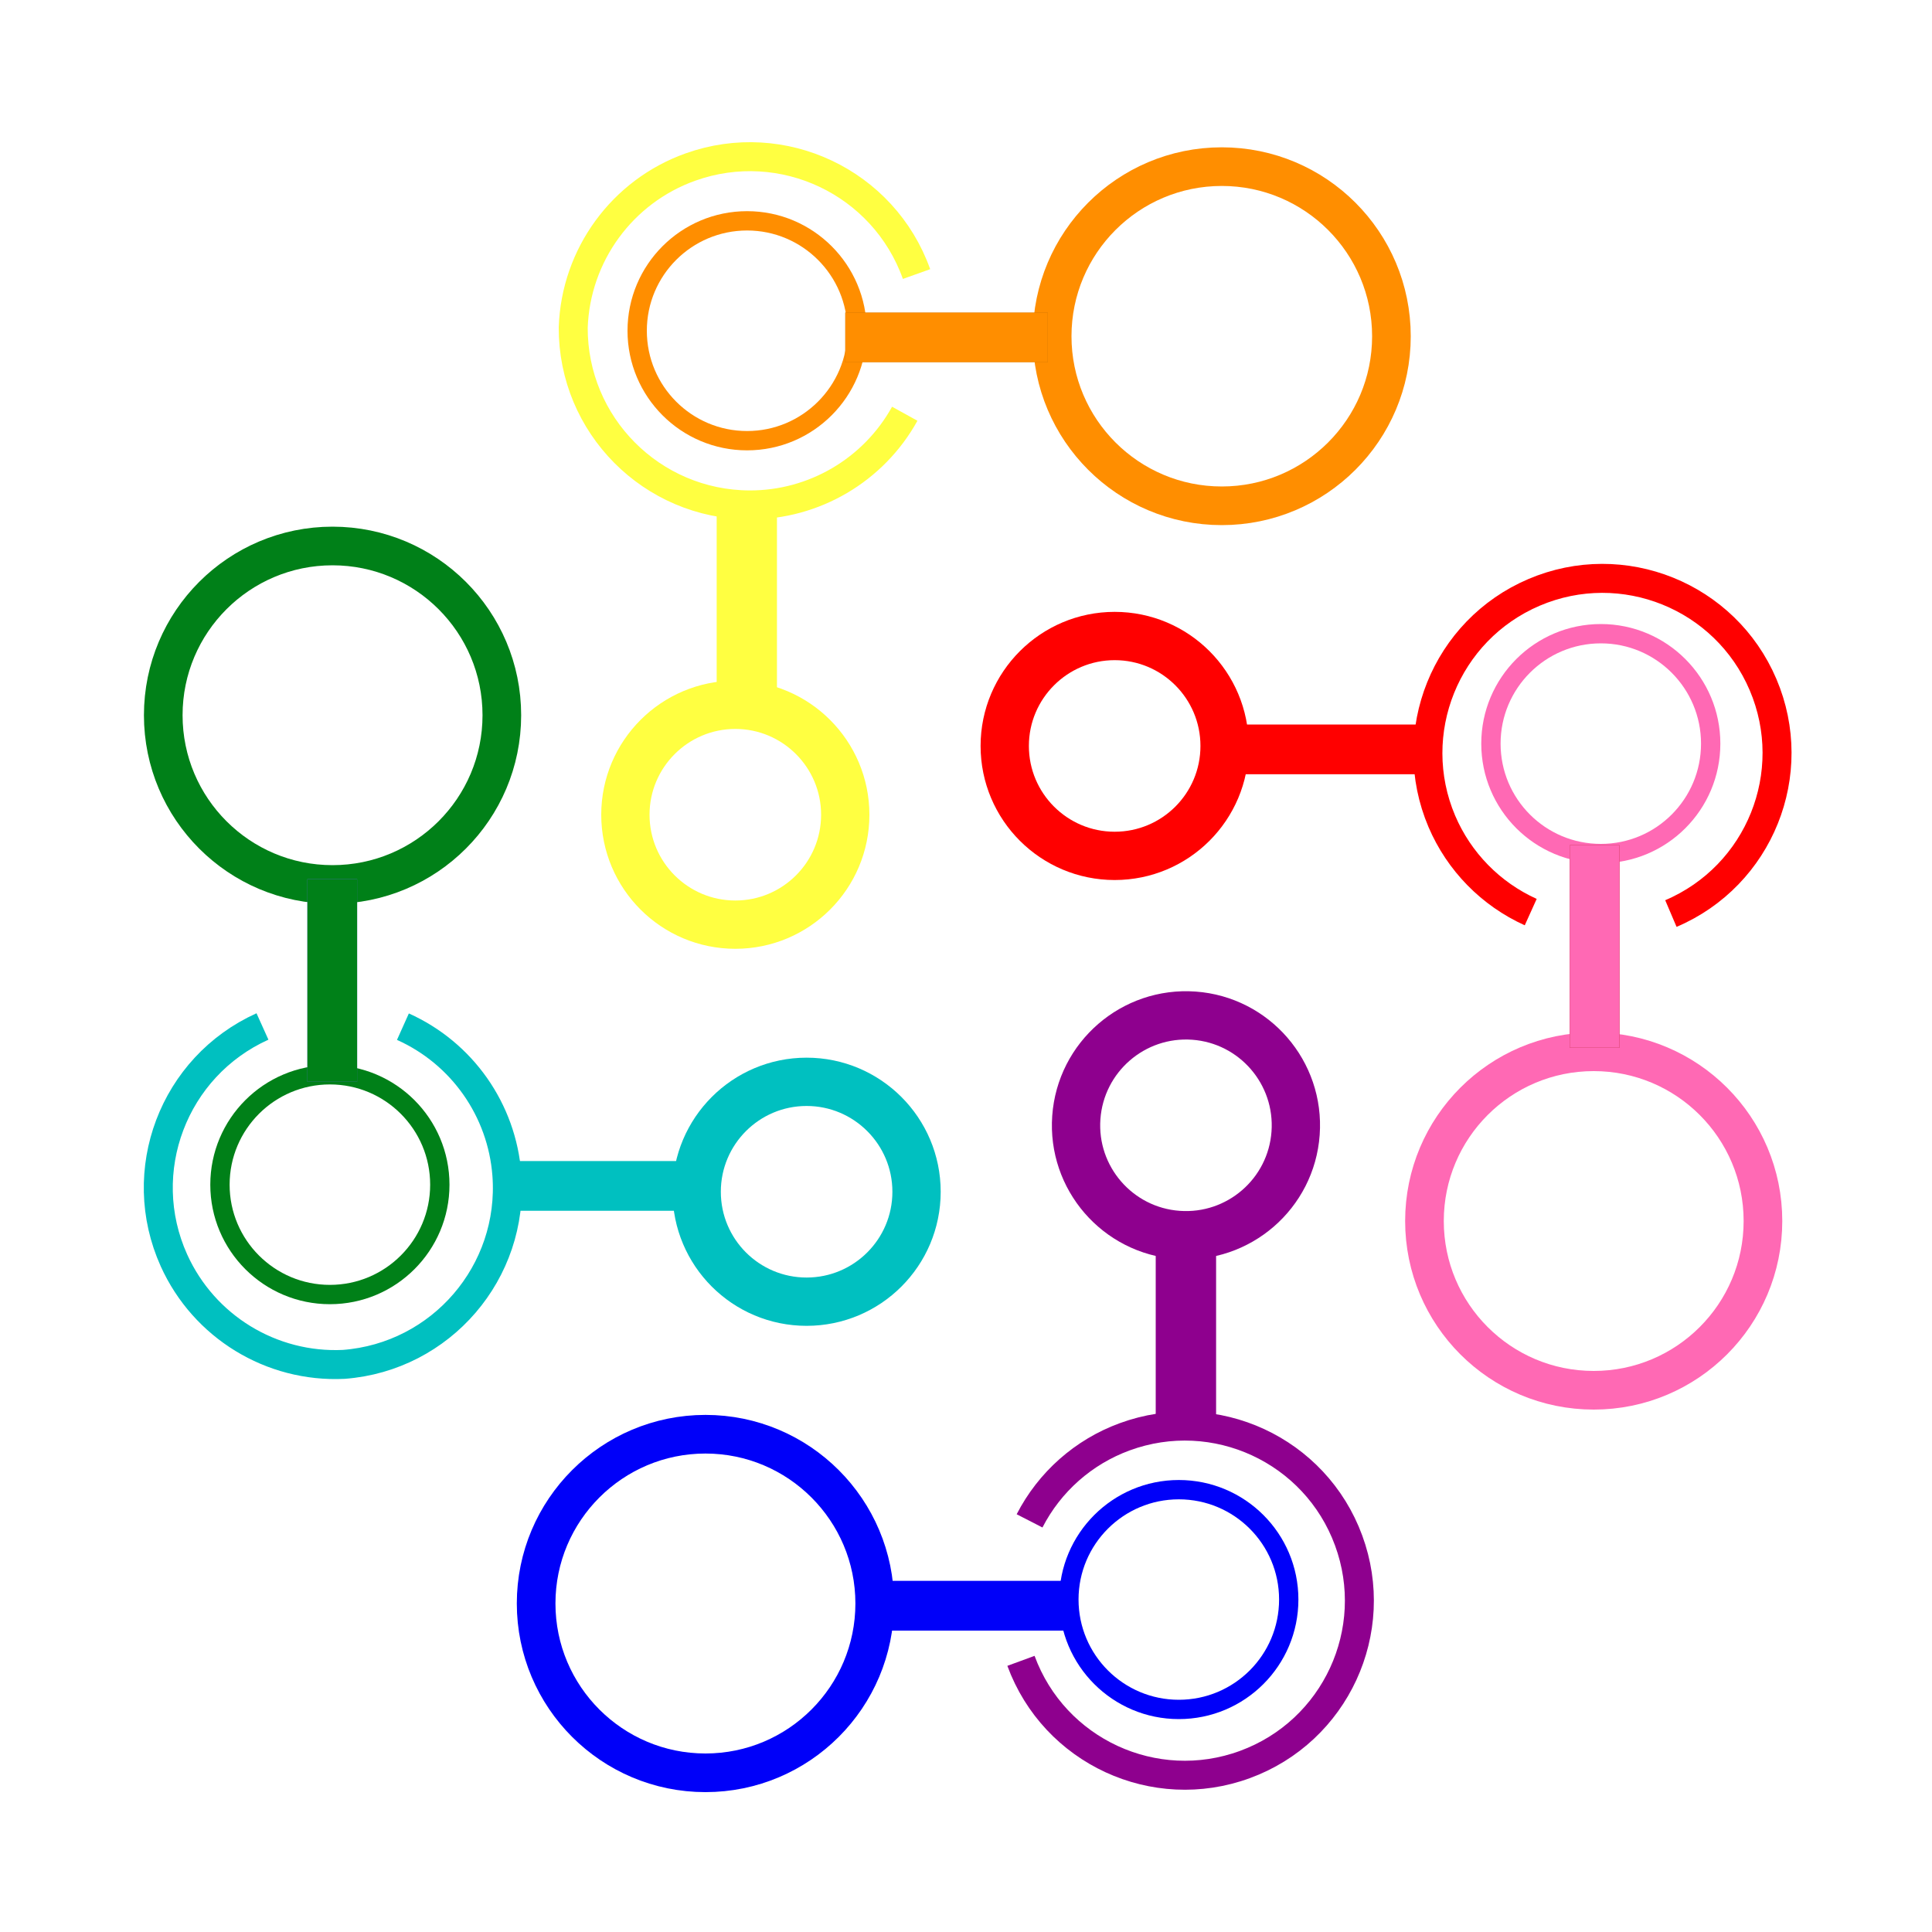
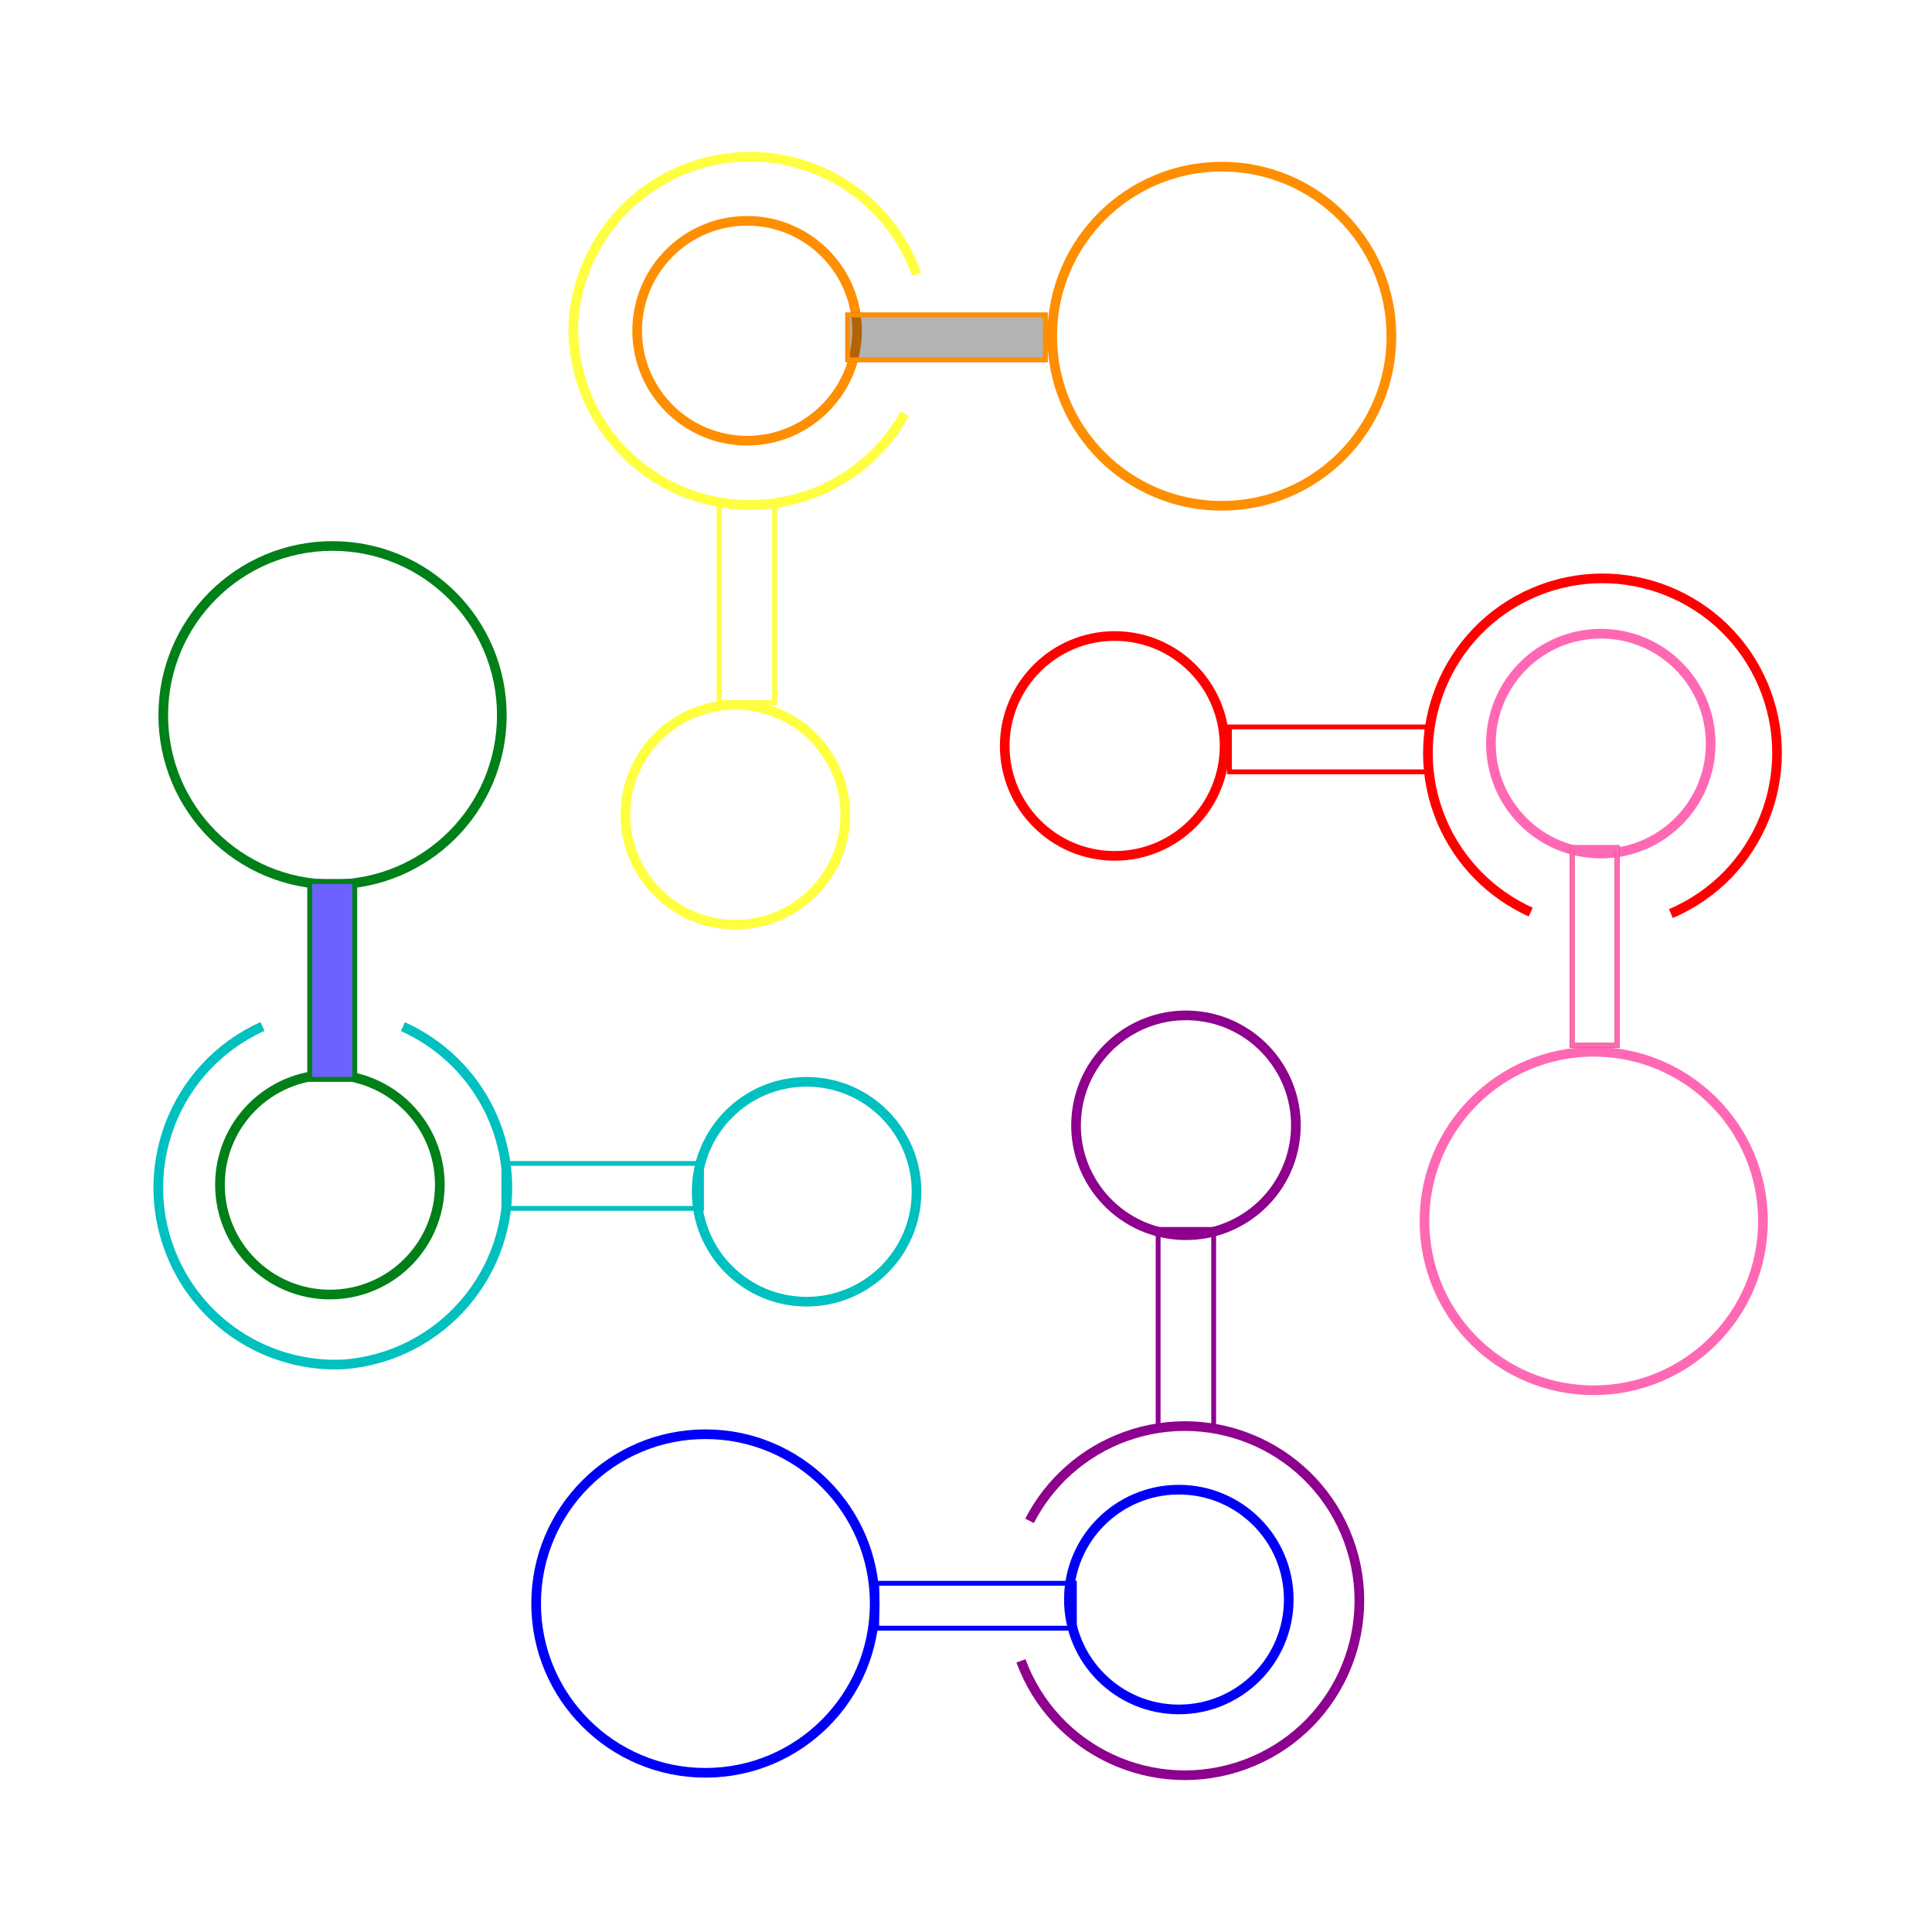
<svg xmlns="http://www.w3.org/2000/svg" xmlns:xlink="http://www.w3.org/1999/xlink" version="1.1" preserveAspectRatio="xMidYMid meet" viewBox="0 0 200 200" width="200" height="200">
  <defs>
    <path d="M108.92 34.81C108.92 44.5 116.78 52.36 126.48 52.36C136.18 52.36 144.04 44.5 144.04 34.81C144.04 25.11 136.18 17.25 126.48 17.25C116.78 17.25 108.92 25.11 108.92 34.81Z" id="d4SFZa8sz" />
    <path d="M108.92 34.81C108.92 44.5 116.78 52.36 126.48 52.36C136.18 52.36 144.04 44.5 144.04 34.81C144.04 25.11 136.18 17.25 126.48 17.25C116.78 17.25 108.92 25.11 108.92 34.81Z" id="h7S4eSdh0" />
    <path d="M147.46 126.4C147.46 136.08 155.3 143.92 164.98 143.92C174.66 143.92 182.5 136.08 182.5 126.4C182.5 116.72 174.66 108.88 164.98 108.88C155.3 108.88 147.46 116.72 147.46 126.4Z" id="eV6SlkTFH" />
    <path d="M147.46 126.4C147.46 136.08 155.3 143.92 164.98 143.92C174.66 143.92 182.5 136.08 182.5 126.4C182.5 116.72 174.66 108.88 164.98 108.88C155.3 108.88 147.46 116.72 147.46 126.4Z" id="aAh0Xcm8P" />
    <path d="M55.5 165.99C55.5 175.67 63.35 183.52 73.03 183.52C82.7 183.52 90.55 175.67 90.55 165.99C90.55 156.32 82.7 148.47 73.03 148.47C63.35 148.47 55.5 156.32 55.5 165.99Z" id="e7te4UsKr" />
    <path d="M55.5 165.99C55.5 175.67 63.35 183.52 73.03 183.52C82.7 183.52 90.55 175.67 90.55 165.99C90.55 156.32 82.7 148.47 73.03 148.47C63.35 148.47 55.5 156.32 55.5 165.99Z" id="biP2K286x" />
    <path d="M16.9 74.04C16.9 83.72 24.75 91.56 34.42 91.56C44.1 91.56 51.95 83.72 51.95 74.04C51.95 64.36 44.1 56.52 34.42 56.52C24.75 56.52 16.9 64.36 16.9 74.04Z" id="l1anpw4O8a" />
    <path d="M16.9 74.04C16.9 83.72 24.75 91.56 34.42 91.56C44.1 91.56 51.95 83.72 51.95 74.04C51.95 64.36 44.1 56.52 34.42 56.52C24.75 56.52 16.9 64.36 16.9 74.04Z" id="a1pzP0j3iC" />
    <path d="M27.17 106.26C17.95 110.42 13.85 121.26 18.01 130.48C21.11 137.33 28.08 141.6 35.59 141.24C45.67 140.47 53.23 131.68 52.47 121.6C51.96 114.91 47.84 109.03 41.71 106.28" id="eJD0nV1bt" />
    <path d="M27.17 106.26C17.95 110.42 13.85 121.26 18.01 130.48C21.11 137.33 28.08 141.6 35.59 141.24C45.67 140.47 53.23 131.68 52.47 121.6C51.96 114.91 47.84 109.03 41.71 106.28" id="c1k02uZ8e5" />
    <path d="M104.01 77.22C104.01 83.51 109.11 88.6 115.39 88.6C121.68 88.6 126.77 83.51 126.77 77.22C126.77 70.94 121.68 65.84 115.39 65.84C109.11 65.84 104.01 70.94 104.01 77.22Z" id="d28GlMbUdR" />
    <path d="M104.01 77.22C104.01 83.51 109.11 88.6 115.39 88.6C121.68 88.6 126.77 83.51 126.77 77.22C126.77 70.94 121.68 65.84 115.39 65.84C109.11 65.84 104.01 70.94 104.01 77.22Z" id="k940X7QDM" />
    <path d="M65.24 84.34C65.24 90.63 70.34 95.72 76.62 95.72C82.9 95.72 88 90.63 88 84.34C88 78.06 82.9 72.96 76.62 72.96C70.34 72.96 65.24 78.06 65.24 84.34Z" id="bcsoHH9kK" />
    <path d="M64.74 84.34C64.74 90.63 69.84 95.72 76.12 95.72C82.4 95.72 87.5 90.63 87.5 84.34C87.5 78.06 82.4 72.96 76.12 72.96C69.84 72.96 64.74 78.06 64.74 84.34Z" id="ccMJtANT8" />
    <path d="M111.42 115.68C110.97 121.94 115.68 127.39 121.95 127.84C128.22 128.29 133.67 123.58 134.12 117.31C134.57 111.04 129.85 105.59 123.59 105.14C117.32 104.69 111.87 109.41 111.42 115.68Z" id="a169bRBBbz" />
    <path d="M105.69 171.93C109.13 181.3 119.52 186.1 128.88 182.66C138.25 179.22 143.05 168.83 139.61 159.47C136.17 150.1 125.79 145.3 116.42 148.74C112.16 150.3 108.65 153.41 106.58 157.44" id="eq14vxZSZ" />
    <path d="M154.34 76.98C154.34 83.27 159.43 88.36 165.72 88.36C172 88.36 177.09 83.27 177.09 76.98C177.09 70.7 172 65.6 165.72 65.6C159.43 65.6 154.34 70.7 154.34 76.98Z" id="b5KmNijRBR" />
    <path d="M110.65 165.58C110.65 171.87 115.75 176.96 122.03 176.96C128.32 176.96 133.41 171.87 133.41 165.58C133.41 159.3 128.32 154.21 122.03 154.21C115.75 154.21 110.65 159.3 110.65 165.58Z" id="d7KGXebaGS" />
    <path d="M154.34 76.98C154.34 83.27 159.43 88.36 165.72 88.36C172 88.36 177.09 83.27 177.09 76.98C177.09 70.7 172 65.6 165.72 65.6C159.43 65.6 154.34 70.7 154.34 76.98Z" id="aGPkqwcfK" />
    <path d="M111.47 163.65C111.47 166.74 111.47 168.45 111.47 168.8C111.47 168.8 111.47 168.8 111.47 168.8C98.9 168.8 91.91 168.8 90.51 168.8C90.51 168.8 90.51 168.8 90.51 168.8C90.51 165.71 90.51 163.99 90.51 163.65C90.51 163.65 90.51 163.65 90.51 163.65C103.09 163.65 110.08 163.65 111.47 163.65C111.47 163.65 111.47 163.65 111.47 163.65Z" id="c1iDFMIXl" />
    <clipPath id="clipb44n7PySox">
      <use xlink:href="#c1iDFMIXl" opacity="1" />
    </clipPath>
    <path d="M172.97 94.57C182.15 90.66 186.42 80.05 182.51 70.87C178.6 61.69 167.99 57.41 158.81 61.32C149.63 65.23 145.36 75.85 149.26 85.03C151.04 89.2 154.32 92.55 158.46 94.42" id="a27eamQ8gg" />
    <path d="M22.77 122.64C22.77 128.92 27.87 134.01 34.15 134.01C40.43 134.01 45.53 128.92 45.53 122.64C45.53 116.35 40.43 111.26 34.15 111.26C27.87 111.26 22.77 116.35 22.77 122.64Z" id="av9V21YeG" />
    <path d="M22.77 122.64C22.77 128.92 27.87 134.01 34.15 134.01C40.43 134.01 45.53 128.92 45.53 122.64C45.53 116.35 40.43 111.26 34.15 111.26C27.87 111.26 22.77 116.35 22.77 122.64Z" id="c1vfexG4fq" />
    <path d="M65.96 34.24C65.96 40.52 71.05 45.62 77.34 45.62C83.62 45.62 88.72 40.52 88.72 34.24C88.72 27.96 83.62 22.86 77.34 22.86C71.05 22.86 65.96 27.96 65.96 34.24Z" id="e1x8hwZvO3" />
    <path d="M94.88 28.37C91.48 18.85 81 13.89 71.48 17.29C64.41 19.81 59.6 26.4 59.34 33.9C59.3 44.01 67.47 52.23 77.59 52.27C84.26 52.29 90.43 48.67 93.66 42.83" id="i4Z5w5iaAS" />
    <path d="M65.96 34.24C65.96 40.52 71.05 45.62 77.34 45.62C83.62 45.62 88.72 40.52 88.72 34.24C88.72 27.96 83.62 22.86 77.34 22.86C71.05 22.86 65.96 27.96 65.96 34.24Z" id="bUpidOOUp" />
    <path d="M42.26 102.43C42.26 105.96 42.26 107.92 42.26 108.31C42.26 108.31 42.26 108.31 42.26 108.31C33.58 108.31 28.75 108.31 27.78 108.31C27.78 108.31 27.78 108.31 27.78 108.31C27.78 104.78 27.78 102.82 27.78 102.43C27.78 102.43 27.78 102.43 27.78 102.43C36.47 102.43 41.3 102.43 42.26 102.43C42.26 102.43 42.26 102.43 42.26 102.43Z" id="jsmqk6WXR" />
    <path d="M42.26 102.43C42.26 105.96 42.26 107.92 42.26 108.31C42.26 108.31 42.26 108.31 42.26 108.31C33.58 108.31 28.75 108.31 27.78 108.31C27.78 108.31 27.78 108.31 27.78 108.31C27.78 104.78 27.78 102.82 27.78 102.43C27.78 102.43 27.78 102.43 27.78 102.43C36.47 102.43 41.3 102.43 42.26 102.43C42.26 102.43 42.26 102.43 42.26 102.43Z" id="cgtP2efUF" />
    <path d="M108.46 32.35C108.46 35.44 108.46 37.16 108.46 37.5C108.46 37.5 108.46 37.5 108.46 37.5C95.88 37.5 88.89 37.5 87.5 37.5C87.5 37.5 87.5 37.5 87.5 37.5C87.5 34.41 87.5 32.7 87.5 32.35C87.5 32.35 87.5 32.35 87.5 32.35C100.07 32.35 107.06 32.35 108.46 32.35C108.46 32.35 108.46 32.35 108.46 32.35Z" id="e8VTTboCu" />
    <clipPath id="clipcc0zTR4Ft">
      <use xlink:href="#e8VTTboCu" opacity="1" />
    </clipPath>
    <path d="M111.42 115.68C110.97 121.94 115.68 127.39 121.95 127.84C128.22 128.29 133.67 123.58 134.12 117.31C134.57 111.04 129.85 105.59 123.59 105.14C117.32 104.69 111.87 109.41 111.42 115.68Z" id="a58Xnw16aZ" />
    <path d="M72.87 120.19C72.87 123.28 72.87 125 72.87 125.34C72.87 125.34 72.87 125.34 72.87 125.34C60.3 125.34 53.31 125.34 51.91 125.34C51.91 125.34 51.91 125.34 51.91 125.34C51.91 122.25 51.91 120.53 51.91 120.19C51.91 120.19 51.91 120.19 51.91 120.19C64.49 120.19 71.47 120.19 72.87 120.19C72.87 120.19 72.87 120.19 72.87 120.19Z" id="a1jpgepPUz" />
    <clipPath id="clipcrx8csdD9">
      <use xlink:href="#a1jpgepPUz" opacity="1" />
    </clipPath>
    <path d="M147.99 75C147.99 78.09 147.99 79.81 147.99 80.15C147.99 80.15 147.99 80.15 147.99 80.15C135.41 80.15 128.42 80.15 127.02 80.15C127.02 80.15 127.02 80.15 127.02 80.15C127.02 77.06 127.02 75.34 127.02 75C127.02 75 127.02 75 127.02 75C139.6 75 146.59 75 147.99 75C147.99 75 147.99 75 147.99 75Z" id="h4nmSQPxg" />
    <clipPath id="clipbd0lMlelE">
      <use xlink:href="#h4nmSQPxg" opacity="1" />
    </clipPath>
    <path d="M31.82 91.01C34.91 91.01 36.63 91.01 36.97 91.01C36.97 91.01 36.97 91.01 36.97 91.01C36.97 103.59 36.97 110.58 36.97 111.98C36.97 111.98 36.97 111.98 36.97 111.98C33.88 111.98 32.17 111.98 31.82 111.98C31.82 111.98 31.82 111.98 31.82 111.98C31.82 99.4 31.82 92.41 31.82 91.01C31.82 91.01 31.82 91.01 31.82 91.01Z" id="a2NWsH8Oky" />
    <path d="M119.64 127.02C123.39 127.02 125.47 127.02 125.89 127.02C125.89 127.02 125.89 127.02 125.89 127.02C125.89 139.6 125.89 146.59 125.89 147.98C125.89 147.98 125.89 147.98 125.89 147.98C122.14 147.98 120.06 147.98 119.64 147.98C119.64 147.98 119.64 147.98 119.64 147.98C119.64 135.41 119.64 128.42 119.64 127.02C119.64 127.02 119.64 127.02 119.64 127.02Z" id="a2w7lwbks" />
    <clipPath id="clipb72QI6F0">
      <use xlink:href="#a2w7lwbks" opacity="1" />
    </clipPath>
    <path d="M162.5 87.5C165.59 87.5 167.31 87.5 167.65 87.5C167.65 87.5 167.65 87.5 167.65 87.5C167.65 100.07 167.65 107.06 167.65 108.46C167.65 108.46 167.65 108.46 167.65 108.46C164.56 108.46 162.85 108.46 162.5 108.46C162.5 108.46 162.5 108.46 162.5 108.46C162.5 95.88 162.5 88.89 162.5 87.5C162.5 87.5 162.5 87.5 162.5 87.5Z" id="asyXewEHy" />
    <clipPath id="clipaXuleTDbT">
      <use xlink:href="#asyXewEHy" opacity="1" />
    </clipPath>
    <path d="M110.65 165.58C110.65 171.87 115.75 176.96 122.03 176.96C128.32 176.96 133.41 171.87 133.41 165.58C133.41 159.3 128.32 154.21 122.03 154.21C115.75 154.21 110.65 159.3 110.65 165.58Z" id="d3bBfSfiL" />
    <path d="M74.19 52.02C77.93 52.02 80.02 52.02 80.43 52.02C80.43 52.02 80.43 52.02 80.43 52.02C80.43 64.59 80.43 71.58 80.43 72.98C80.43 72.98 80.43 72.98 80.43 72.98C76.69 72.98 74.6 72.98 74.19 72.98C74.19 72.98 74.19 72.98 74.19 72.98C74.19 60.4 74.19 53.41 74.19 52.02C74.19 52.02 74.19 52.02 74.19 52.02Z" id="bIk3yPGQZ" />
    <clipPath id="clipc2KsHV7WJD">
      <use xlink:href="#bIk3yPGQZ" opacity="1" />
    </clipPath>
    <path d="M162.5 87.5C165.59 87.5 167.31 87.5 167.65 87.5C167.65 87.5 167.65 87.5 167.65 87.5C167.65 100.07 167.65 107.06 167.65 108.46C167.65 108.46 167.65 108.46 167.65 108.46C164.56 108.46 162.85 108.46 162.5 108.46C162.5 108.46 162.5 108.46 162.5 108.46C162.5 95.88 162.5 88.89 162.5 87.5C162.5 87.5 162.5 87.5 162.5 87.5Z" id="g17Zl18Att" />
    <clipPath id="clipf1NzQUFA9H">
      <use xlink:href="#g17Zl18Att" opacity="1" />
    </clipPath>
    <path d="M72.12 123.37C72.12 129.66 77.21 134.75 83.5 134.75C89.78 134.75 94.88 129.66 94.88 123.37C94.88 117.09 89.78 111.99 83.5 111.99C77.21 111.99 72.12 117.09 72.12 123.37Z" id="adBtU86VE" />
    <path d="M72.12 123.37C72.12 129.66 77.21 134.75 83.5 134.75C89.78 134.75 94.88 129.66 94.88 123.37C94.88 117.09 89.78 111.99 83.5 111.99C77.21 111.99 72.12 117.09 72.12 123.37Z" id="c238JZzYjl" />
    <path d="M31.82 91.01C34.91 91.01 36.63 91.01 36.97 91.01C36.97 91.01 36.97 91.01 36.97 91.01C36.97 103.59 36.97 110.58 36.97 111.98C36.97 111.98 36.97 111.98 36.97 111.98C33.88 111.98 32.17 111.98 31.82 111.98C31.82 111.98 31.82 111.98 31.82 111.98C31.82 99.4 31.82 92.41 31.82 91.01C31.82 91.01 31.82 91.01 31.82 91.01Z" id="bgqIetq4O" />
    <clipPath id="clipbBnqWMDRu">
      <use xlink:href="#bgqIetq4O" opacity="1" />
    </clipPath>
  </defs>
  <g>
    <g>
      <g>
        <use xlink:href="#d4SFZa8sz" opacity="1" fill="#000000" fill-opacity="0" />
        <g>
-           <use xlink:href="#d4SFZa8sz" opacity="1" fill-opacity="0" stroke="#000000" stroke-width="1" stroke-opacity="0" />
+           <use xlink:href="#d4SFZa8sz" opacity="1" fill-opacity="0" stroke="#000000" strokeWidth="1" stroke-opacity="0" />
        </g>
      </g>
      <g>
        <use xlink:href="#h7S4eSdh0" opacity="1" fill="#000000" fill-opacity="0" />
        <g>
-           <use xlink:href="#h7S4eSdh0" opacity="1" fill-opacity="0" stroke="#ff8e00" stroke-width="4" stroke-opacity="1" />
+           <use xlink:href="#h7S4eSdh0" opacity="1" fill-opacity="0" stroke="#ff8e00" strokeWidth="4" stroke-opacity="1" />
        </g>
      </g>
      <g>
        <use xlink:href="#eV6SlkTFH" opacity="1" fill="#000000" fill-opacity="0" />
        <g>
-           <use xlink:href="#eV6SlkTFH" opacity="1" fill-opacity="0" stroke="#000000" stroke-width="1" stroke-opacity="0" />
+           <use xlink:href="#eV6SlkTFH" opacity="1" fill-opacity="0" stroke="#000000" strokeWidth="1" stroke-opacity="0" />
        </g>
      </g>
      <g>
        <use xlink:href="#aAh0Xcm8P" opacity="1" fill="#000000" fill-opacity="0" />
        <g>
-           <use xlink:href="#aAh0Xcm8P" opacity="1" fill-opacity="0" stroke="#ff69b4" stroke-width="4" stroke-opacity="1" />
+           <use xlink:href="#aAh0Xcm8P" opacity="1" fill-opacity="0" stroke="#ff69b4" strokeWidth="4" stroke-opacity="1" />
        </g>
      </g>
      <g>
        <use xlink:href="#e7te4UsKr" opacity="1" fill="#000000" fill-opacity="0" />
        <g>
-           <use xlink:href="#e7te4UsKr" opacity="1" fill-opacity="0" stroke="#000000" stroke-width="1" stroke-opacity="0" />
+           <use xlink:href="#e7te4UsKr" opacity="1" fill-opacity="0" stroke="#000000" strokeWidth="1" stroke-opacity="0" />
        </g>
      </g>
      <g>
        <use xlink:href="#biP2K286x" opacity="1" fill="#000000" fill-opacity="0" />
        <g>
-           <use xlink:href="#biP2K286x" opacity="1" fill-opacity="0" stroke="#0000f9" stroke-width="4" stroke-opacity="1" />
+           <use xlink:href="#biP2K286x" opacity="1" fill-opacity="0" stroke="#0000f9" strokeWidth="4" stroke-opacity="1" />
        </g>
      </g>
      <g>
        <use xlink:href="#l1anpw4O8a" opacity="1" fill="#000000" fill-opacity="0" />
        <g>
-           <use xlink:href="#l1anpw4O8a" opacity="1" fill-opacity="0" stroke="#000000" stroke-width="1" stroke-opacity="0" />
+           <use xlink:href="#l1anpw4O8a" opacity="1" fill-opacity="0" stroke="#000000" strokeWidth="1" stroke-opacity="0" />
        </g>
      </g>
      <g>
        <use xlink:href="#a1pzP0j3iC" opacity="1" fill="#000000" fill-opacity="0" />
        <g>
-           <use xlink:href="#a1pzP0j3iC" opacity="1" fill-opacity="0" stroke="#008018" stroke-width="4" stroke-opacity="1" />
+           <use xlink:href="#a1pzP0j3iC" opacity="1" fill-opacity="0" stroke="#008018" strokeWidth="4" stroke-opacity="1" />
        </g>
      </g>
      <g>
        <use xlink:href="#eJD0nV1bt" opacity="1" fill="#000000" fill-opacity="0" />
        <g>
-           <use xlink:href="#eJD0nV1bt" opacity="1" fill-opacity="0" stroke="#000000" stroke-width="1" stroke-opacity="0" />
+           <use xlink:href="#eJD0nV1bt" opacity="1" fill-opacity="0" stroke="#000000" strokeWidth="1" stroke-opacity="0" />
        </g>
      </g>
      <g>
        <use xlink:href="#c1k02uZ8e5" opacity="1" fill="#000000" fill-opacity="0" />
        <g>
-           <use xlink:href="#c1k02uZ8e5" opacity="1" fill-opacity="0" stroke="#00c0c0" stroke-width="3" stroke-opacity="1" />
+           <use xlink:href="#c1k02uZ8e5" opacity="1" fill-opacity="0" stroke="#00c0c0" strokeWidth="3" stroke-opacity="1" />
        </g>
      </g>
      <g>
        <use xlink:href="#d28GlMbUdR" opacity="1" fill="#000000" fill-opacity="0" />
        <g>
-           <use xlink:href="#d28GlMbUdR" opacity="1" fill-opacity="0" stroke="#000000" stroke-width="1" stroke-opacity="0" />
+           <use xlink:href="#d28GlMbUdR" opacity="1" fill-opacity="0" stroke="#000000" strokeWidth="1" stroke-opacity="0" />
        </g>
      </g>
      <g>
        <use xlink:href="#k940X7QDM" opacity="1" fill="#000000" fill-opacity="0" />
        <g>
-           <use xlink:href="#k940X7QDM" opacity="1" fill-opacity="0" stroke="#ff0000" stroke-width="5" stroke-opacity="1" />
+           <use xlink:href="#k940X7QDM" opacity="1" fill-opacity="0" stroke="#ff0000" strokeWidth="5" stroke-opacity="1" />
        </g>
      </g>
      <g>
        <use xlink:href="#bcsoHH9kK" opacity="1" fill="#000000" fill-opacity="0" />
        <g>
-           <use xlink:href="#bcsoHH9kK" opacity="1" fill-opacity="0" stroke="#000000" stroke-width="1" stroke-opacity="0" />
+           <use xlink:href="#bcsoHH9kK" opacity="1" fill-opacity="0" stroke="#000000" strokeWidth="1" stroke-opacity="0" />
        </g>
      </g>
      <g>
        <use xlink:href="#ccMJtANT8" opacity="1" fill="#000000" fill-opacity="0" />
        <g>
-           <use xlink:href="#ccMJtANT8" opacity="1" fill-opacity="0" stroke="#ffff41" stroke-width="5" stroke-opacity="1" />
+           <use xlink:href="#ccMJtANT8" opacity="1" fill-opacity="0" stroke="#ffff41" strokeWidth="5" stroke-opacity="1" />
        </g>
      </g>
      <g>
        <use xlink:href="#a169bRBBbz" opacity="1" fill="#000000" fill-opacity="0" />
        <g>
-           <use xlink:href="#a169bRBBbz" opacity="1" fill-opacity="0" stroke="#000000" stroke-width="1" stroke-opacity="0" />
+           <use xlink:href="#a169bRBBbz" opacity="1" fill-opacity="0" stroke="#000000" strokeWidth="1" stroke-opacity="0" />
        </g>
      </g>
      <g>
        <use xlink:href="#eq14vxZSZ" opacity="1" fill="#000000" fill-opacity="0" />
        <g>
-           <use xlink:href="#eq14vxZSZ" opacity="1" fill-opacity="0" stroke="#8e008e" stroke-width="3" stroke-opacity="1" />
+           <use xlink:href="#eq14vxZSZ" opacity="1" fill-opacity="0" stroke="#8e008e" strokeWidth="3" stroke-opacity="1" />
        </g>
      </g>
      <g>
        <use xlink:href="#b5KmNijRBR" opacity="1" fill="#000000" fill-opacity="0" />
        <g>
-           <use xlink:href="#b5KmNijRBR" opacity="1" fill-opacity="0" stroke="#000000" stroke-width="1" stroke-opacity="0" />
+           <use xlink:href="#b5KmNijRBR" opacity="1" fill-opacity="0" stroke="#000000" strokeWidth="1" stroke-opacity="0" />
        </g>
      </g>
      <g>
        <use xlink:href="#d7KGXebaGS" opacity="1" fill="#000000" fill-opacity="0" />
        <g>
-           <use xlink:href="#d7KGXebaGS" opacity="1" fill-opacity="0" stroke="#000000" stroke-width="1" stroke-opacity="0" />
+           <use xlink:href="#d7KGXebaGS" opacity="1" fill-opacity="0" stroke="#000000" strokeWidth="1" stroke-opacity="0" />
        </g>
      </g>
      <g>
        <use xlink:href="#aGPkqwcfK" opacity="1" fill="#000000" fill-opacity="0" />
        <g>
-           <use xlink:href="#aGPkqwcfK" opacity="1" fill-opacity="0" stroke="#ff69b4" stroke-width="2" stroke-opacity="1" />
+           <use xlink:href="#aGPkqwcfK" opacity="1" fill-opacity="0" stroke="#ff69b4" strokeWidth="2" stroke-opacity="1" />
        </g>
      </g>
      <g>
        <g clip-path="url(#clipb44n7PySox)">
-           <use xlink:href="#c1iDFMIXl" opacity="1" fill-opacity="0" stroke="#0000f9" stroke-width="10" stroke-opacity="1" />
+           <use xlink:href="#c1iDFMIXl" opacity="1" fill-opacity="0" stroke="#0000f9" strokeWidth="10" stroke-opacity="1" />
        </g>
      </g>
      <g>
        <use xlink:href="#a27eamQ8gg" opacity="1" fill="#000000" fill-opacity="0" />
        <g>
-           <use xlink:href="#a27eamQ8gg" opacity="1" fill-opacity="0" stroke="#ff0000" stroke-width="3" stroke-opacity="1" />
+           <use xlink:href="#a27eamQ8gg" opacity="1" fill-opacity="0" stroke="#ff0000" strokeWidth="3" stroke-opacity="1" />
        </g>
      </g>
      <g>
        <use xlink:href="#av9V21YeG" opacity="1" fill="#000000" fill-opacity="0" />
        <g>
-           <use xlink:href="#av9V21YeG" opacity="1" fill-opacity="0" stroke="#000000" stroke-width="1" stroke-opacity="0" />
+           <use xlink:href="#av9V21YeG" opacity="1" fill-opacity="0" stroke="#000000" strokeWidth="1" stroke-opacity="0" />
        </g>
      </g>
      <g>
        <use xlink:href="#c1vfexG4fq" opacity="1" fill="#000000" fill-opacity="0" />
        <g>
-           <use xlink:href="#c1vfexG4fq" opacity="1" fill-opacity="0" stroke="#008018" stroke-width="2" stroke-opacity="1" />
+           <use xlink:href="#c1vfexG4fq" opacity="1" fill-opacity="0" stroke="#008018" strokeWidth="2" stroke-opacity="1" />
        </g>
      </g>
      <g>
        <use xlink:href="#e1x8hwZvO3" opacity="1" fill="#000000" fill-opacity="0" />
        <g>
-           <use xlink:href="#e1x8hwZvO3" opacity="1" fill-opacity="0" stroke="#000000" stroke-width="1" stroke-opacity="0" />
+           <use xlink:href="#e1x8hwZvO3" opacity="1" fill-opacity="0" stroke="#000000" strokeWidth="1" stroke-opacity="0" />
        </g>
      </g>
      <g>
        <use xlink:href="#i4Z5w5iaAS" opacity="1" fill="#000000" fill-opacity="0" />
        <g>
-           <use xlink:href="#i4Z5w5iaAS" opacity="1" fill-opacity="0" stroke="#ffff41" stroke-width="3" stroke-opacity="1" />
+           <use xlink:href="#i4Z5w5iaAS" opacity="1" fill-opacity="0" stroke="#ffff41" strokeWidth="3" stroke-opacity="1" />
        </g>
      </g>
      <g>
        <use xlink:href="#bUpidOOUp" opacity="1" fill="#000000" fill-opacity="0" />
        <g>
-           <use xlink:href="#bUpidOOUp" opacity="1" fill-opacity="0" stroke="#ff8e00" stroke-width="2" stroke-opacity="1" />
+           <use xlink:href="#bUpidOOUp" opacity="1" fill-opacity="0" stroke="#ff8e00" strokeWidth="2" stroke-opacity="1" />
        </g>
      </g>
      <g>
        <use xlink:href="#jsmqk6WXR" opacity="1" fill="#000000" fill-opacity="0" />
        <g>
-           <use xlink:href="#jsmqk6WXR" opacity="1" fill-opacity="0" stroke="#000000" stroke-width="1" stroke-opacity="0" />
+           <use xlink:href="#jsmqk6WXR" opacity="1" fill-opacity="0" stroke="#000000" strokeWidth="1" stroke-opacity="0" />
        </g>
      </g>
      <g>
        <use xlink:href="#cgtP2efUF" opacity="1" fill="#000000" fill-opacity="0" />
        <g>
-           <use xlink:href="#cgtP2efUF" opacity="1" fill-opacity="0" stroke="#000000" stroke-width="1" stroke-opacity="0" />
+           <use xlink:href="#cgtP2efUF" opacity="1" fill-opacity="0" stroke="#000000" strokeWidth="1" stroke-opacity="0" />
        </g>
      </g>
      <g>
        <use xlink:href="#e8VTTboCu" opacity="1" fill="#000000" fill-opacity="0.3" />
        <g clip-path="url(#clipcc0zTR4Ft)">
-           <use xlink:href="#e8VTTboCu" opacity="1" fill-opacity="0" stroke="#ff8e00" stroke-width="10" stroke-opacity="1" />
+           <use xlink:href="#e8VTTboCu" opacity="1" fill-opacity="0" stroke="#ff8e00" strokeWidth="10" stroke-opacity="1" />
        </g>
      </g>
      <g>
        <use xlink:href="#a58Xnw16aZ" opacity="1" fill="#000000" fill-opacity="0" />
        <g>
-           <use xlink:href="#a58Xnw16aZ" opacity="1" fill-opacity="0" stroke="#8e008e" stroke-width="5" stroke-opacity="1" />
+           <use xlink:href="#a58Xnw16aZ" opacity="1" fill-opacity="0" stroke="#8e008e" strokeWidth="5" stroke-opacity="1" />
        </g>
      </g>
      <g>
        <g clip-path="url(#clipcrx8csdD9)">
-           <use xlink:href="#a1jpgepPUz" opacity="1" fill-opacity="0" stroke="#00c0c0" stroke-width="10" stroke-opacity="1" />
+           <use xlink:href="#a1jpgepPUz" opacity="1" fill-opacity="0" stroke="#00c0c0" strokeWidth="10" stroke-opacity="1" />
        </g>
      </g>
      <g>
        <g clip-path="url(#clipbd0lMlelE)">
-           <use xlink:href="#h4nmSQPxg" opacity="1" fill-opacity="0" stroke="#ff0000" stroke-width="10" stroke-opacity="1" />
+           <use xlink:href="#h4nmSQPxg" opacity="1" fill-opacity="0" stroke="#ff0000" strokeWidth="10" stroke-opacity="1" />
        </g>
      </g>
      <g>
        <use xlink:href="#a2NWsH8Oky" opacity="1" fill="#6c63ff" fill-opacity="1" />
        <g>
-           <use xlink:href="#a2NWsH8Oky" opacity="1" fill-opacity="0" stroke="#000000" stroke-width="1" stroke-opacity="0" />
+           <use xlink:href="#a2NWsH8Oky" opacity="1" fill-opacity="0" stroke="#000000" strokeWidth="1" stroke-opacity="0" />
        </g>
      </g>
      <g>
        <g clip-path="url(#clipb72QI6F0)">
-           <use xlink:href="#a2w7lwbks" opacity="1" fill-opacity="0" stroke="#8e008e" stroke-width="10" stroke-opacity="1" />
+           <use xlink:href="#a2w7lwbks" opacity="1" fill-opacity="0" stroke="#8e008e" strokeWidth="10" stroke-opacity="1" />
        </g>
      </g>
      <g>
        <g clip-path="url(#clipaXuleTDbT)">
-           <use xlink:href="#asyXewEHy" opacity="1" fill-opacity="0" stroke="#a51010" stroke-width="10" stroke-opacity="1" />
+           <use xlink:href="#asyXewEHy" opacity="1" fill-opacity="0" stroke="#a51010" strokeWidth="10" stroke-opacity="1" />
        </g>
      </g>
      <g>
        <use xlink:href="#d3bBfSfiL" opacity="1" fill="#000000" fill-opacity="0" />
        <g>
-           <use xlink:href="#d3bBfSfiL" opacity="1" fill-opacity="0" stroke="#0000f9" stroke-width="2" stroke-opacity="1" />
+           <use xlink:href="#d3bBfSfiL" opacity="1" fill-opacity="0" stroke="#0000f9" strokeWidth="2" stroke-opacity="1" />
        </g>
      </g>
      <g>
        <g clip-path="url(#clipc2KsHV7WJD)">
-           <use xlink:href="#bIk3yPGQZ" opacity="1" fill-opacity="0" stroke="#ffff41" stroke-width="10" stroke-opacity="1" />
+           <use xlink:href="#bIk3yPGQZ" opacity="1" fill-opacity="0" stroke="#ffff41" strokeWidth="10" stroke-opacity="1" />
        </g>
      </g>
      <g>
        <g clip-path="url(#clipf1NzQUFA9H)">
-           <use xlink:href="#g17Zl18Att" opacity="1" fill-opacity="0" stroke="#ff69b4" stroke-width="12" stroke-opacity="1" />
+           <use xlink:href="#g17Zl18Att" opacity="1" fill-opacity="0" stroke="#ff69b4" strokeWidth="12" stroke-opacity="1" />
        </g>
      </g>
      <g>
        <use xlink:href="#adBtU86VE" opacity="1" fill="#000000" fill-opacity="0" />
        <g>
-           <use xlink:href="#adBtU86VE" opacity="1" fill-opacity="0" stroke="#000000" stroke-width="1" stroke-opacity="0" />
+           <use xlink:href="#adBtU86VE" opacity="1" fill-opacity="0" stroke="#000000" strokeWidth="1" stroke-opacity="0" />
        </g>
      </g>
      <g>
        <use xlink:href="#c238JZzYjl" opacity="1" fill="#000000" fill-opacity="0" />
        <g>
-           <use xlink:href="#c238JZzYjl" opacity="1" fill-opacity="0" stroke="#00c0c0" stroke-width="5" stroke-opacity="1" />
+           <use xlink:href="#c238JZzYjl" opacity="1" fill-opacity="0" stroke="#00c0c0" strokeWidth="5" stroke-opacity="1" />
        </g>
      </g>
      <g>
        <g clip-path="url(#clipbBnqWMDRu)">
-           <use xlink:href="#bgqIetq4O" opacity="1" fill-opacity="0" stroke="#008018" stroke-width="10" stroke-opacity="1" />
+           <use xlink:href="#bgqIetq4O" opacity="1" fill-opacity="0" stroke="#008018" strokeWidth="10" stroke-opacity="1" />
        </g>
      </g>
    </g>
  </g>
</svg>
